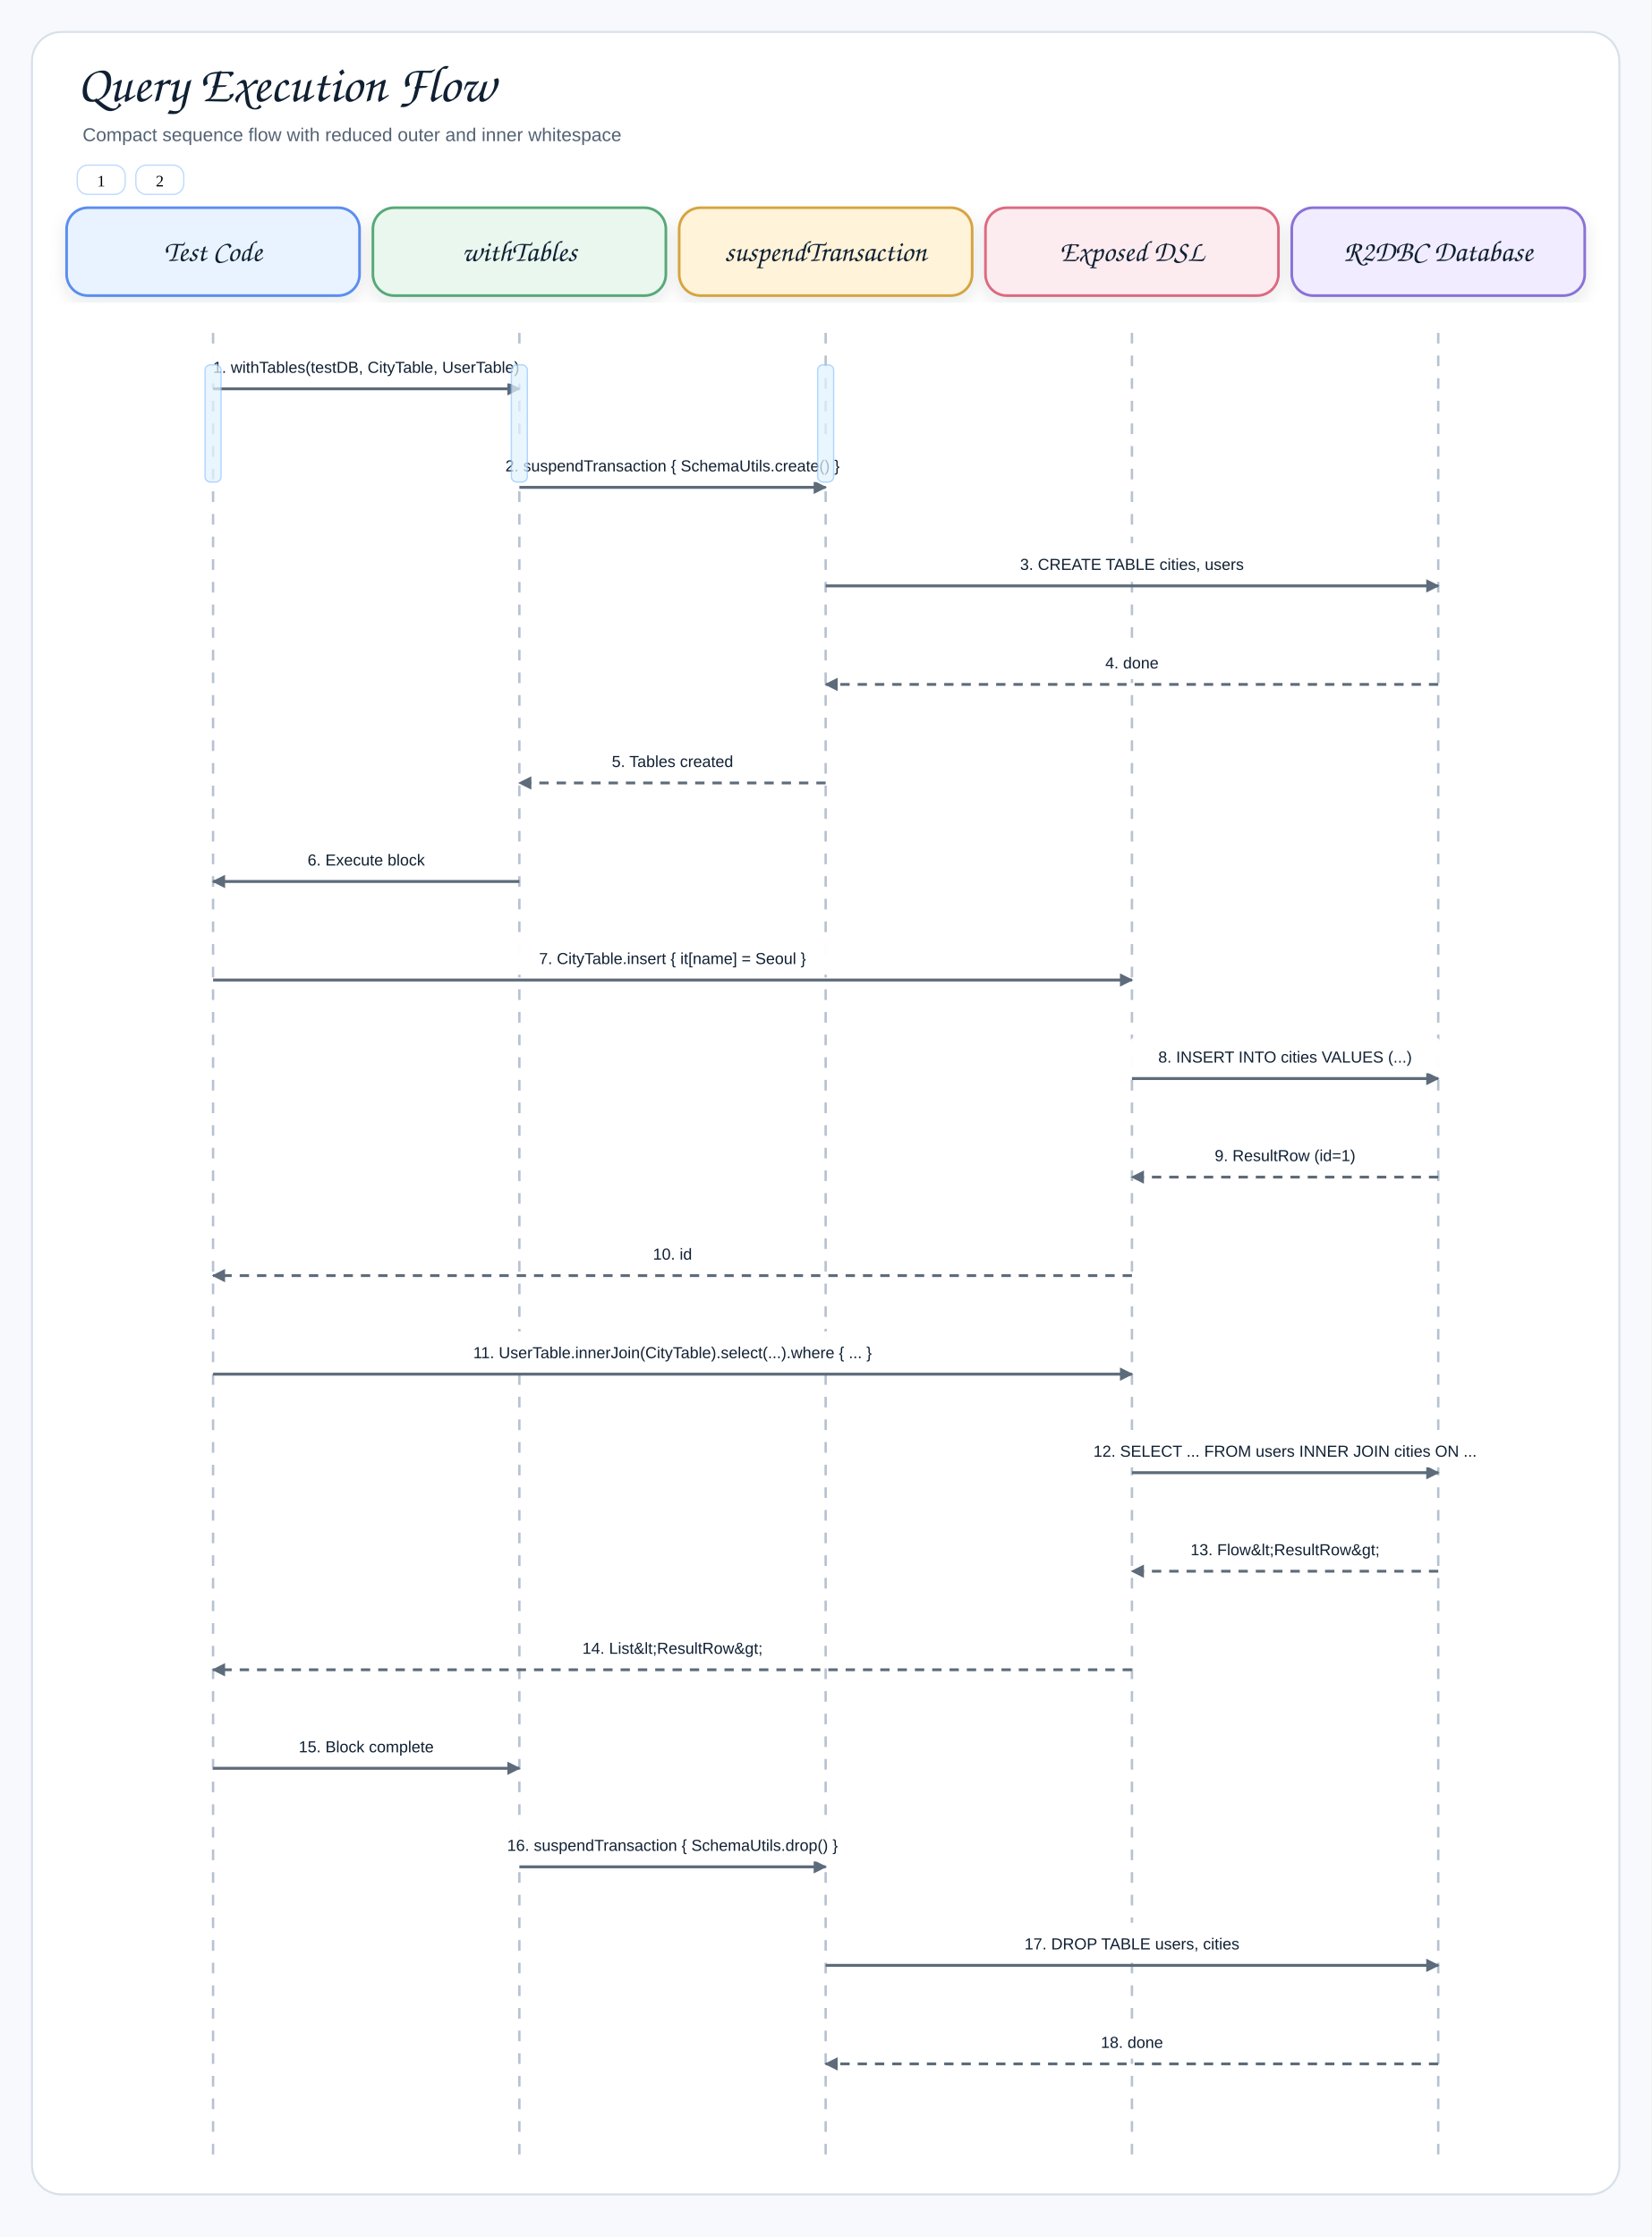
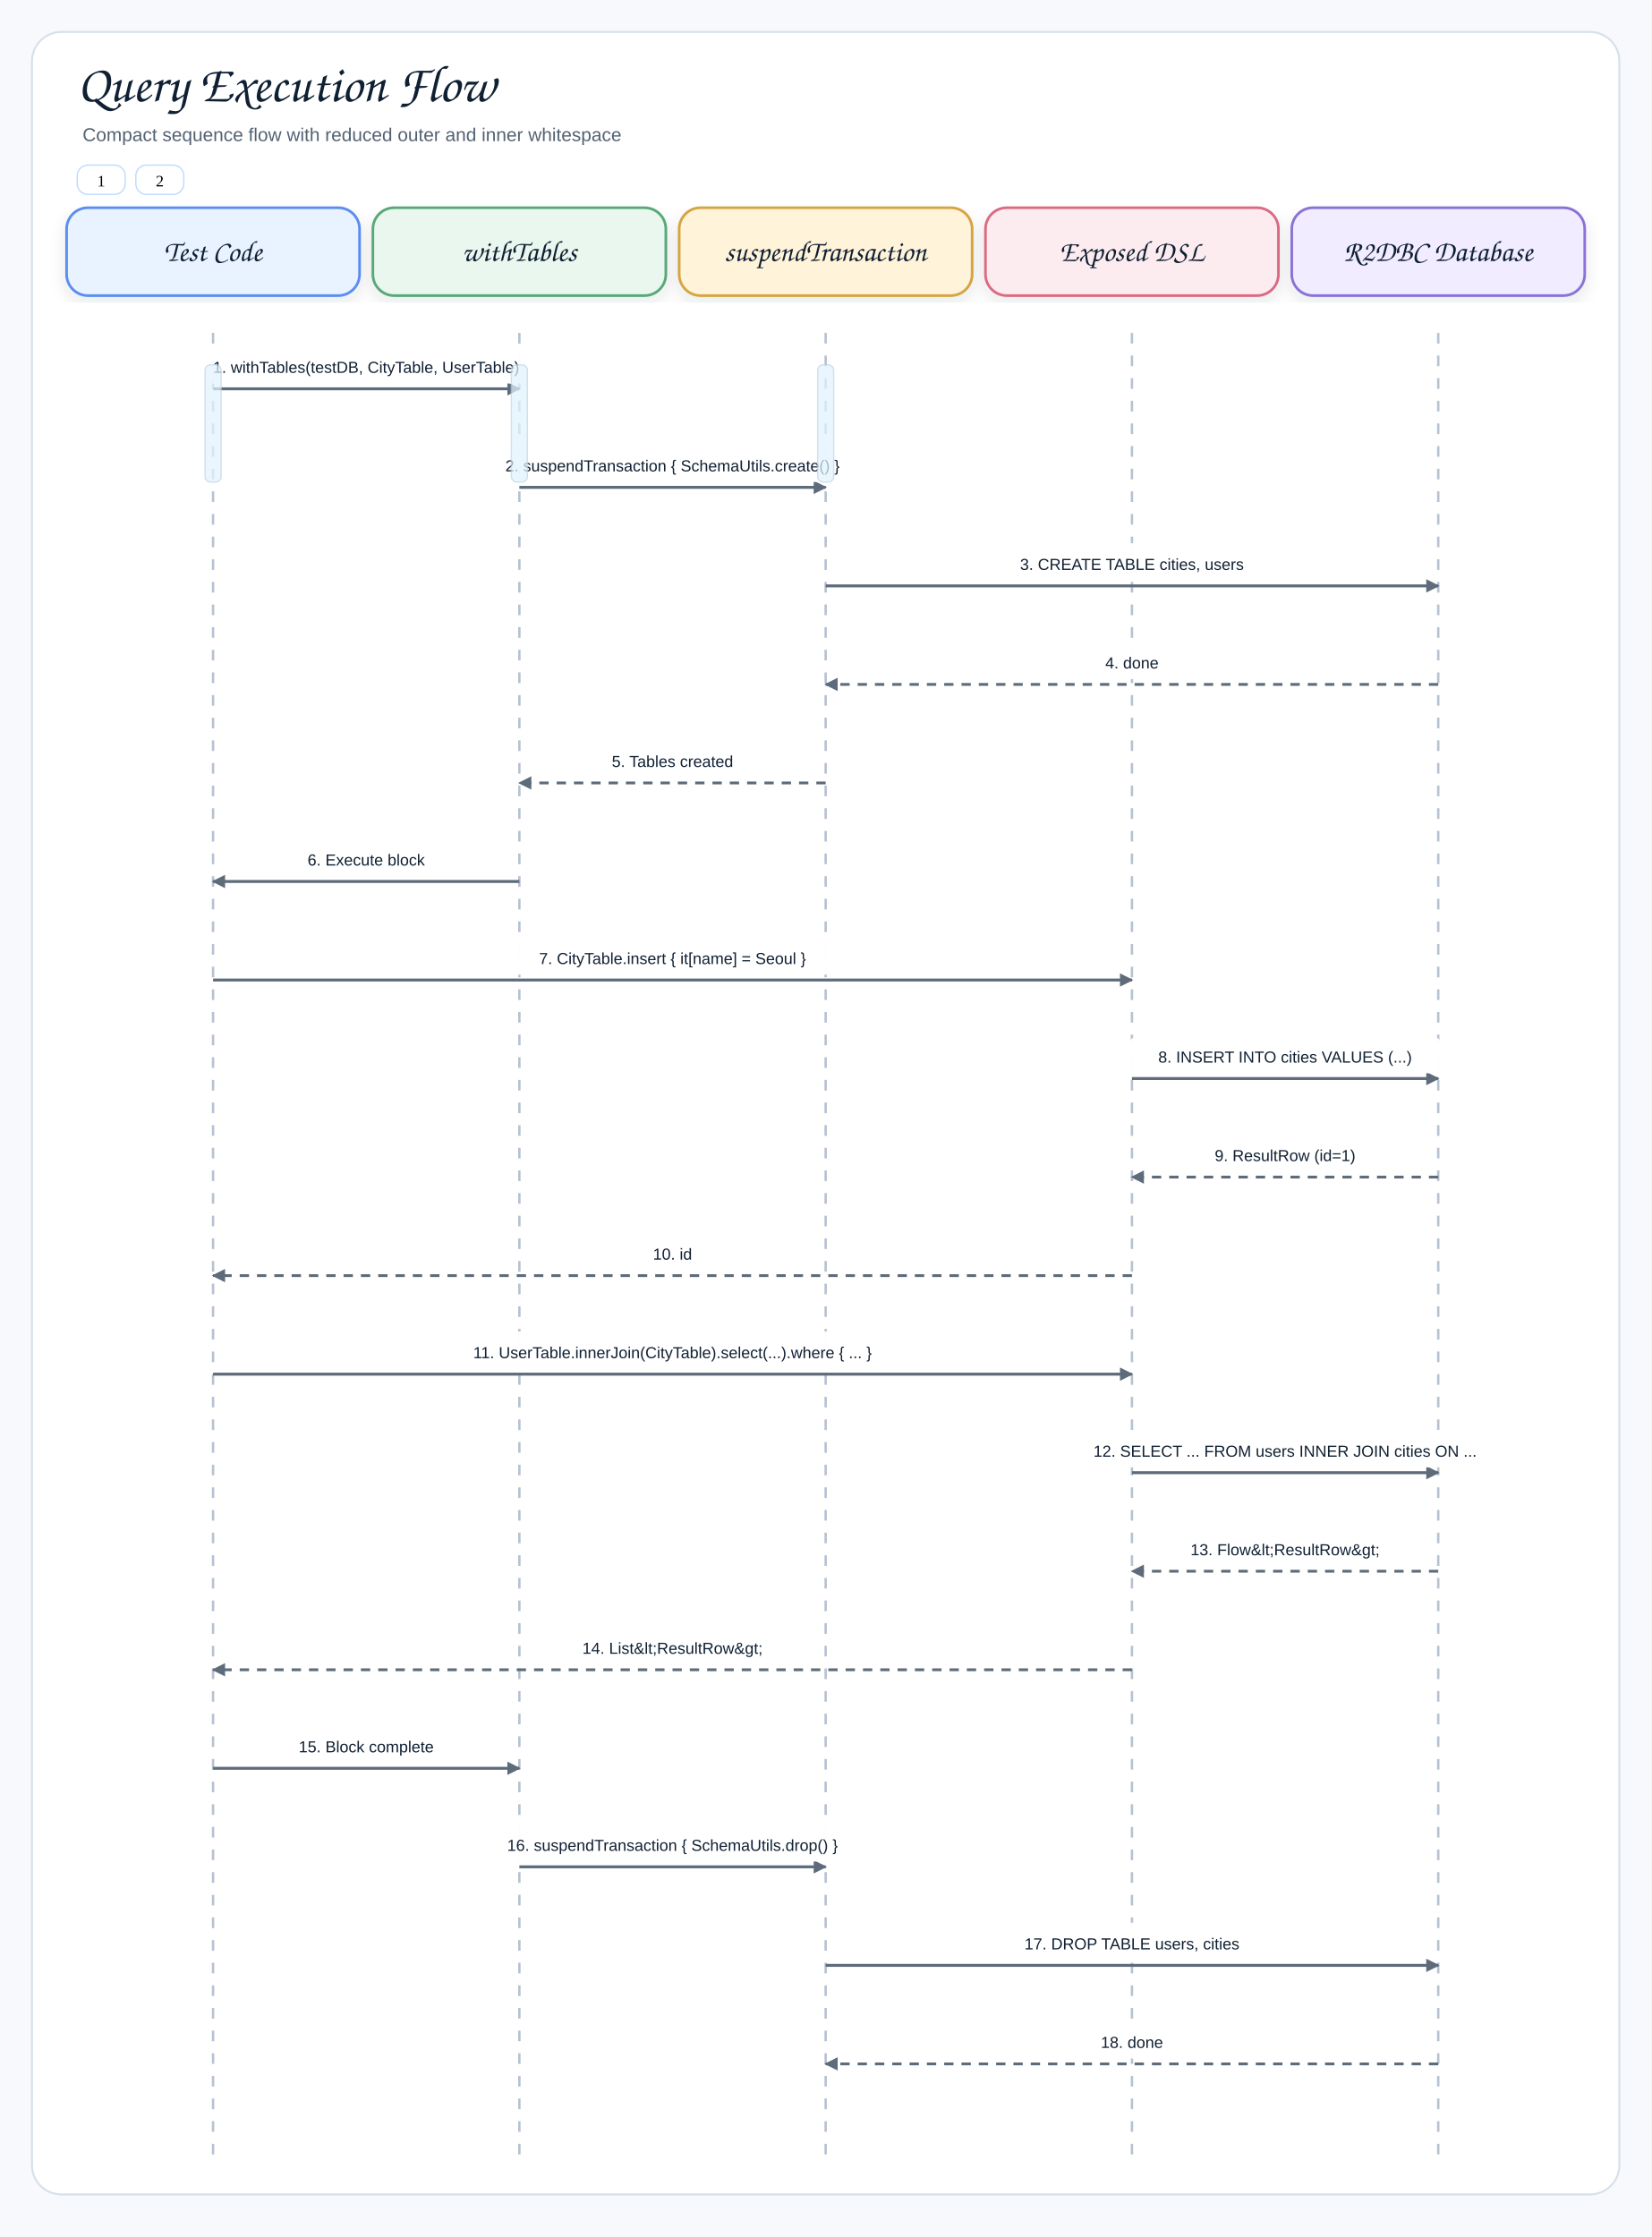
<svg xmlns="http://www.w3.org/2000/svg" width="1240" height="1680" viewBox="0 0 1240 1680" role="img" aria-label="Query Execution Flow">
  <defs>
    <filter id="shadow" x="-8%" y="-8%" width="116%" height="116%">
      <feDropShadow dx="0" dy="5" stdDeviation="6" flood-color="#203040" flood-opacity="0.10" />
    </filter>
    <marker id="openArrow" markerUnits="userSpaceOnUse" markerWidth="10" markerHeight="10" refX="9" refY="5" orient="auto">
      <path d="M 0 0 L 10 5 L 0 10 Z" fill="#5D6B7A" />
    </marker>
    <style>.canvas{fill:#F7F9FC}.frame{fill:#fff;stroke:#D8E0EA;stroke-width:1.5}.title{font-family:"Architects Daughter","Comic Sans MS","Comic Sans",cursive;font-size:39px;font-weight:400;fill:#102033}.subtitle{font-family:"Comic Sans MS","Comic Sans","Comic Neue",Arial,sans-serif;font-size:14px;font-weight:400;fill:#536273}.smallLabel{font-family:"Architects Daughter","Comic Sans MS","Comic Sans",cursive;font-size:22px;font-weight:400;fill:#102033}.strong{font-family:"Comic Sans MS","Comic Sans","Comic Neue",Arial,sans-serif;font-size:12px;font-weight:400;fill:#102033}.card{stroke-width:2;filter:url(#shadow)}.line{stroke:#5D6B7A;stroke-width:2.2;fill:none;marker-end:url(#openArrow)}.dashed{stroke:#5D6B7A;stroke-width:2.1;stroke-dasharray:7 6;fill:none;marker-end:url(#openArrow)}.lifeline{stroke:#B7C2D1;stroke-width:1.8;stroke-dasharray:8 9}.note{fill:#fff;opacity:.97}</style>
  </defs>
  <rect class="canvas" width="1240" height="1680" />
  <rect class="frame" x="24" y="24" width="1192" height="1624" rx="22" />
  <text class="title" x="58" y="76">Query Execution Flow</text>
  <text class="subtitle" x="62" y="106">Compact sequence flow with reduced outer and inner whitespace</text>
  <rect class="card" x="50.0" y="156" width="220" height="66" rx="16" fill="#E8F3FF" stroke="#5B8DEF" />
  <text class="smallLabel participant" x="160.0" y="196" text-anchor="middle">Test Code</text>
  <line class="lifeline" x1="160.0" y1="250" x2="160.0" y2="1618" />
  <rect class="card" x="280.0" y="156" width="220" height="66" rx="16" fill="#EAF7EF" stroke="#58A978" />
  <text class="smallLabel participant" x="390.0" y="196" text-anchor="middle">withTables</text>
  <line class="lifeline" x1="390.0" y1="250" x2="390.0" y2="1618" />
  <rect class="card" x="510.0" y="156" width="220" height="66" rx="16" fill="#FFF3D9" stroke="#D6A441" />
  <text class="smallLabel participant" x="620.0" y="196" text-anchor="middle">suspendTransaction</text>
  <line class="lifeline" x1="620.0" y1="250" x2="620.0" y2="1618" />
  <rect class="card" x="740.0" y="156" width="220" height="66" rx="16" fill="#FDECEF" stroke="#DC6B82" />
  <text class="smallLabel participant" x="850.0" y="196" text-anchor="middle">Exposed DSL</text>
  <line class="lifeline" x1="850.0" y1="250" x2="850.0" y2="1618" />
  <rect class="card" x="970.0" y="156" width="220" height="66" rx="16" fill="#F1ECFF" stroke="#8A72D6" />
  <text class="smallLabel participant" x="1080.0" y="196" text-anchor="middle">R2DBC Database</text>
  <line class="lifeline" x1="1080.0" y1="250" x2="1080.0" y2="1618" />
  <path class="line" d="M160.0 292.0 L390.0 292.0" data-connector="line" />
  <rect class="note label" x="128.7" y="260.0" width="292.6" height="28" rx="9" />
  <text class="strong labelText" x="275.0" y="280.0" text-anchor="middle">1. withTables(testDB, CityTable, UserTable)</text>
  <path class="line" d="M390.0 366.0 L620.0 366.0" data-connector="line" />
  <rect class="note label" x="349.4" y="334.0" width="311.2" height="28" rx="9" />
  <text class="strong labelText" x="505.0" y="354.0" text-anchor="middle">2. suspendTransaction { SchemaUtils.create() }</text>
  <path class="line" d="M620.0 440.0 L1080.0 440.0" data-connector="line" />
  <rect class="note label" x="747.1" y="408.0" width="205.8" height="28" rx="9" />
  <text class="strong labelText" x="850.0" y="428.0" text-anchor="middle">3. CREATE TABLE cities, users</text>
  <path class="dashed" d="M1080.0 514.0 L620.0 514.0" data-connector="dashed" />
  <rect class="note label" x="770.0" y="482.0" width="160.0" height="28" rx="9" />
  <text class="strong labelText" x="850.0" y="502.0" text-anchor="middle">4. done</text>
  <path class="dashed" d="M620.0 588.0 L390.0 588.0" data-connector="dashed" />
  <rect class="note label" x="425.0" y="556.0" width="160.0" height="28" rx="9" />
  <text class="strong labelText" x="505.0" y="576.0" text-anchor="middle">5. Tables created</text>
  <path class="line" d="M390.0 662.0 L160.0 662.0" data-connector="line" />
  <rect class="note label" x="195.0" y="630.0" width="160.0" height="28" rx="9" />
  <text class="strong labelText" x="275.0" y="650.0" text-anchor="middle">6. Execute block</text>
  <path class="line" d="M160.0 736.0 L850.0 736.0" data-connector="line" />
  <rect class="note label" x="368.0" y="704.0" width="274.0" height="28" rx="9" />
  <text class="strong labelText" x="505.0" y="724.0" text-anchor="middle">7. CityTable.insert { it[name] = Seoul }</text>
  <path class="line" d="M850.0 810.0 L1080.0 810.0" data-connector="line" />
  <rect class="note label" x="846.6" y="778.0" width="236.8" height="28" rx="9" />
  <text class="strong labelText" x="965.0" y="798.0" text-anchor="middle">8. INSERT INTO cities VALUES (...)</text>
  <path class="dashed" d="M1080.0 884.0 L850.0 884.0" data-connector="dashed" />
  <rect class="note label" x="885.0" y="852.0" width="160.0" height="28" rx="9" />
  <text class="strong labelText" x="965.0" y="872.0" text-anchor="middle">9. ResultRow (id=1)</text>
  <path class="dashed" d="M850.0 958.0 L160.0 958.0" data-connector="dashed" />
  <rect class="note label" x="425.0" y="926.0" width="160.0" height="28" rx="9" />
  <text class="strong labelText" x="505.0" y="946.0" text-anchor="middle">10. id</text>
  <path class="line" d="M160.0 1032.0 L850.0 1032.0" data-connector="line" />
  <rect class="note label" x="306.0" y="1000.0" width="398.0" height="28" rx="9" />
  <text class="strong labelText" x="505.0" y="1020.0" text-anchor="middle">11. UserTable.innerJoin(CityTable).select(...).where { ... }</text>
  <path class="line" d="M850.0 1106.0 L1080.0 1106.0" data-connector="line" />
  <rect class="note label" x="797.0" y="1074.0" width="336.0" height="28" rx="9" />
  <text class="strong labelText" x="965.0" y="1094.0" text-anchor="middle">12. SELECT ... FROM users INNER JOIN cities ON ...</text>
  <path class="dashed" d="M1080.0 1180.0 L850.0 1180.0" data-connector="dashed" />
  <rect class="note label" x="874.5" y="1148.0" width="181.0" height="28" rx="9" />
  <text class="strong labelText" x="965.0" y="1168.0" text-anchor="middle">13. Flow&amp;lt;ResultRow&amp;gt;</text>
  <path class="dashed" d="M850.0 1254.0 L160.0 1254.0" data-connector="dashed" />
  <rect class="note label" x="414.5" y="1222.0" width="181.0" height="28" rx="9" />
  <text class="strong labelText" x="505.0" y="1242.0" text-anchor="middle">14. List&amp;lt;ResultRow&amp;gt;</text>
  <path class="line" d="M160.0 1328.0 L390.0 1328.0" data-connector="line" />
  <rect class="note label" x="195.0" y="1296.0" width="160.0" height="28" rx="9" />
  <text class="strong labelText" x="275.0" y="1316.0" text-anchor="middle">15. Block complete</text>
  <path class="line" d="M390.0 1402.0 L620.0 1402.0" data-connector="line" />
  <rect class="note label" x="352.5" y="1370.0" width="305.0" height="28" rx="9" />
  <text class="strong labelText" x="505.0" y="1390.0" text-anchor="middle">16. suspendTransaction { SchemaUtils.drop() }</text>
  <path class="line" d="M620.0 1476.0 L1080.0 1476.0" data-connector="line" />
  <rect class="note label" x="750.2" y="1444.0" width="199.6" height="28" rx="9" />
  <text class="strong labelText" x="850.0" y="1464.0" text-anchor="middle">17. DROP TABLE users, cities</text>
  <path class="dashed" d="M1080.0 1550.0 L620.0 1550.0" data-connector="dashed" />
  <rect class="note label" x="770.0" y="1518.0" width="160.0" height="28" rx="9" />
  <text class="strong labelText" x="850.0" y="1538.0" text-anchor="middle">18. done</text>
-   <rect class="activation" x="154.0" y="274.0" width="12" height="88" rx="4" fill="#E0F2FE" stroke="#93C5FD" opacity="0.72" />
-   <rect class="activation" x="384.0" y="274.0" width="12" height="88" rx="4" fill="#E0F2FE" stroke="#93C5FD" opacity="0.72" />
-   <rect class="activation" x="614.0" y="274.0" width="12" height="88" rx="4" fill="#E0F2FE" stroke="#93C5FD" opacity="0.72" />
+   <rect class="activation" x="154.0" y="274.0" width="12" height="88" rx="4" fill="#E0F2FE" stroke="#bdd4e8" opacity="0.72" />
+   <rect class="activation" x="384.0" y="274.0" width="12" height="88" rx="4" fill="#E0F2FE" stroke="#bdd4e8" opacity="0.72" />
+   <rect class="activation" x="614.0" y="274.0" width="12" height="88" rx="4" fill="#E0F2FE" stroke="#bdd4e8" opacity="0.72" />
  <g aria-label="sequence message labels">
    <rect x="58" y="124" width="36" height="22" rx="8" class="label" fill="#fff" stroke="#bfdbfe" />
    <text x="76" y="140" class="num" text-anchor="middle">1</text>
    <rect x="102" y="124" width="36" height="22" rx="8" class="label" fill="#fff" stroke="#bfdbfe" />
    <text x="120" y="140" class="num" text-anchor="middle">2</text>
  </g>
</svg>
